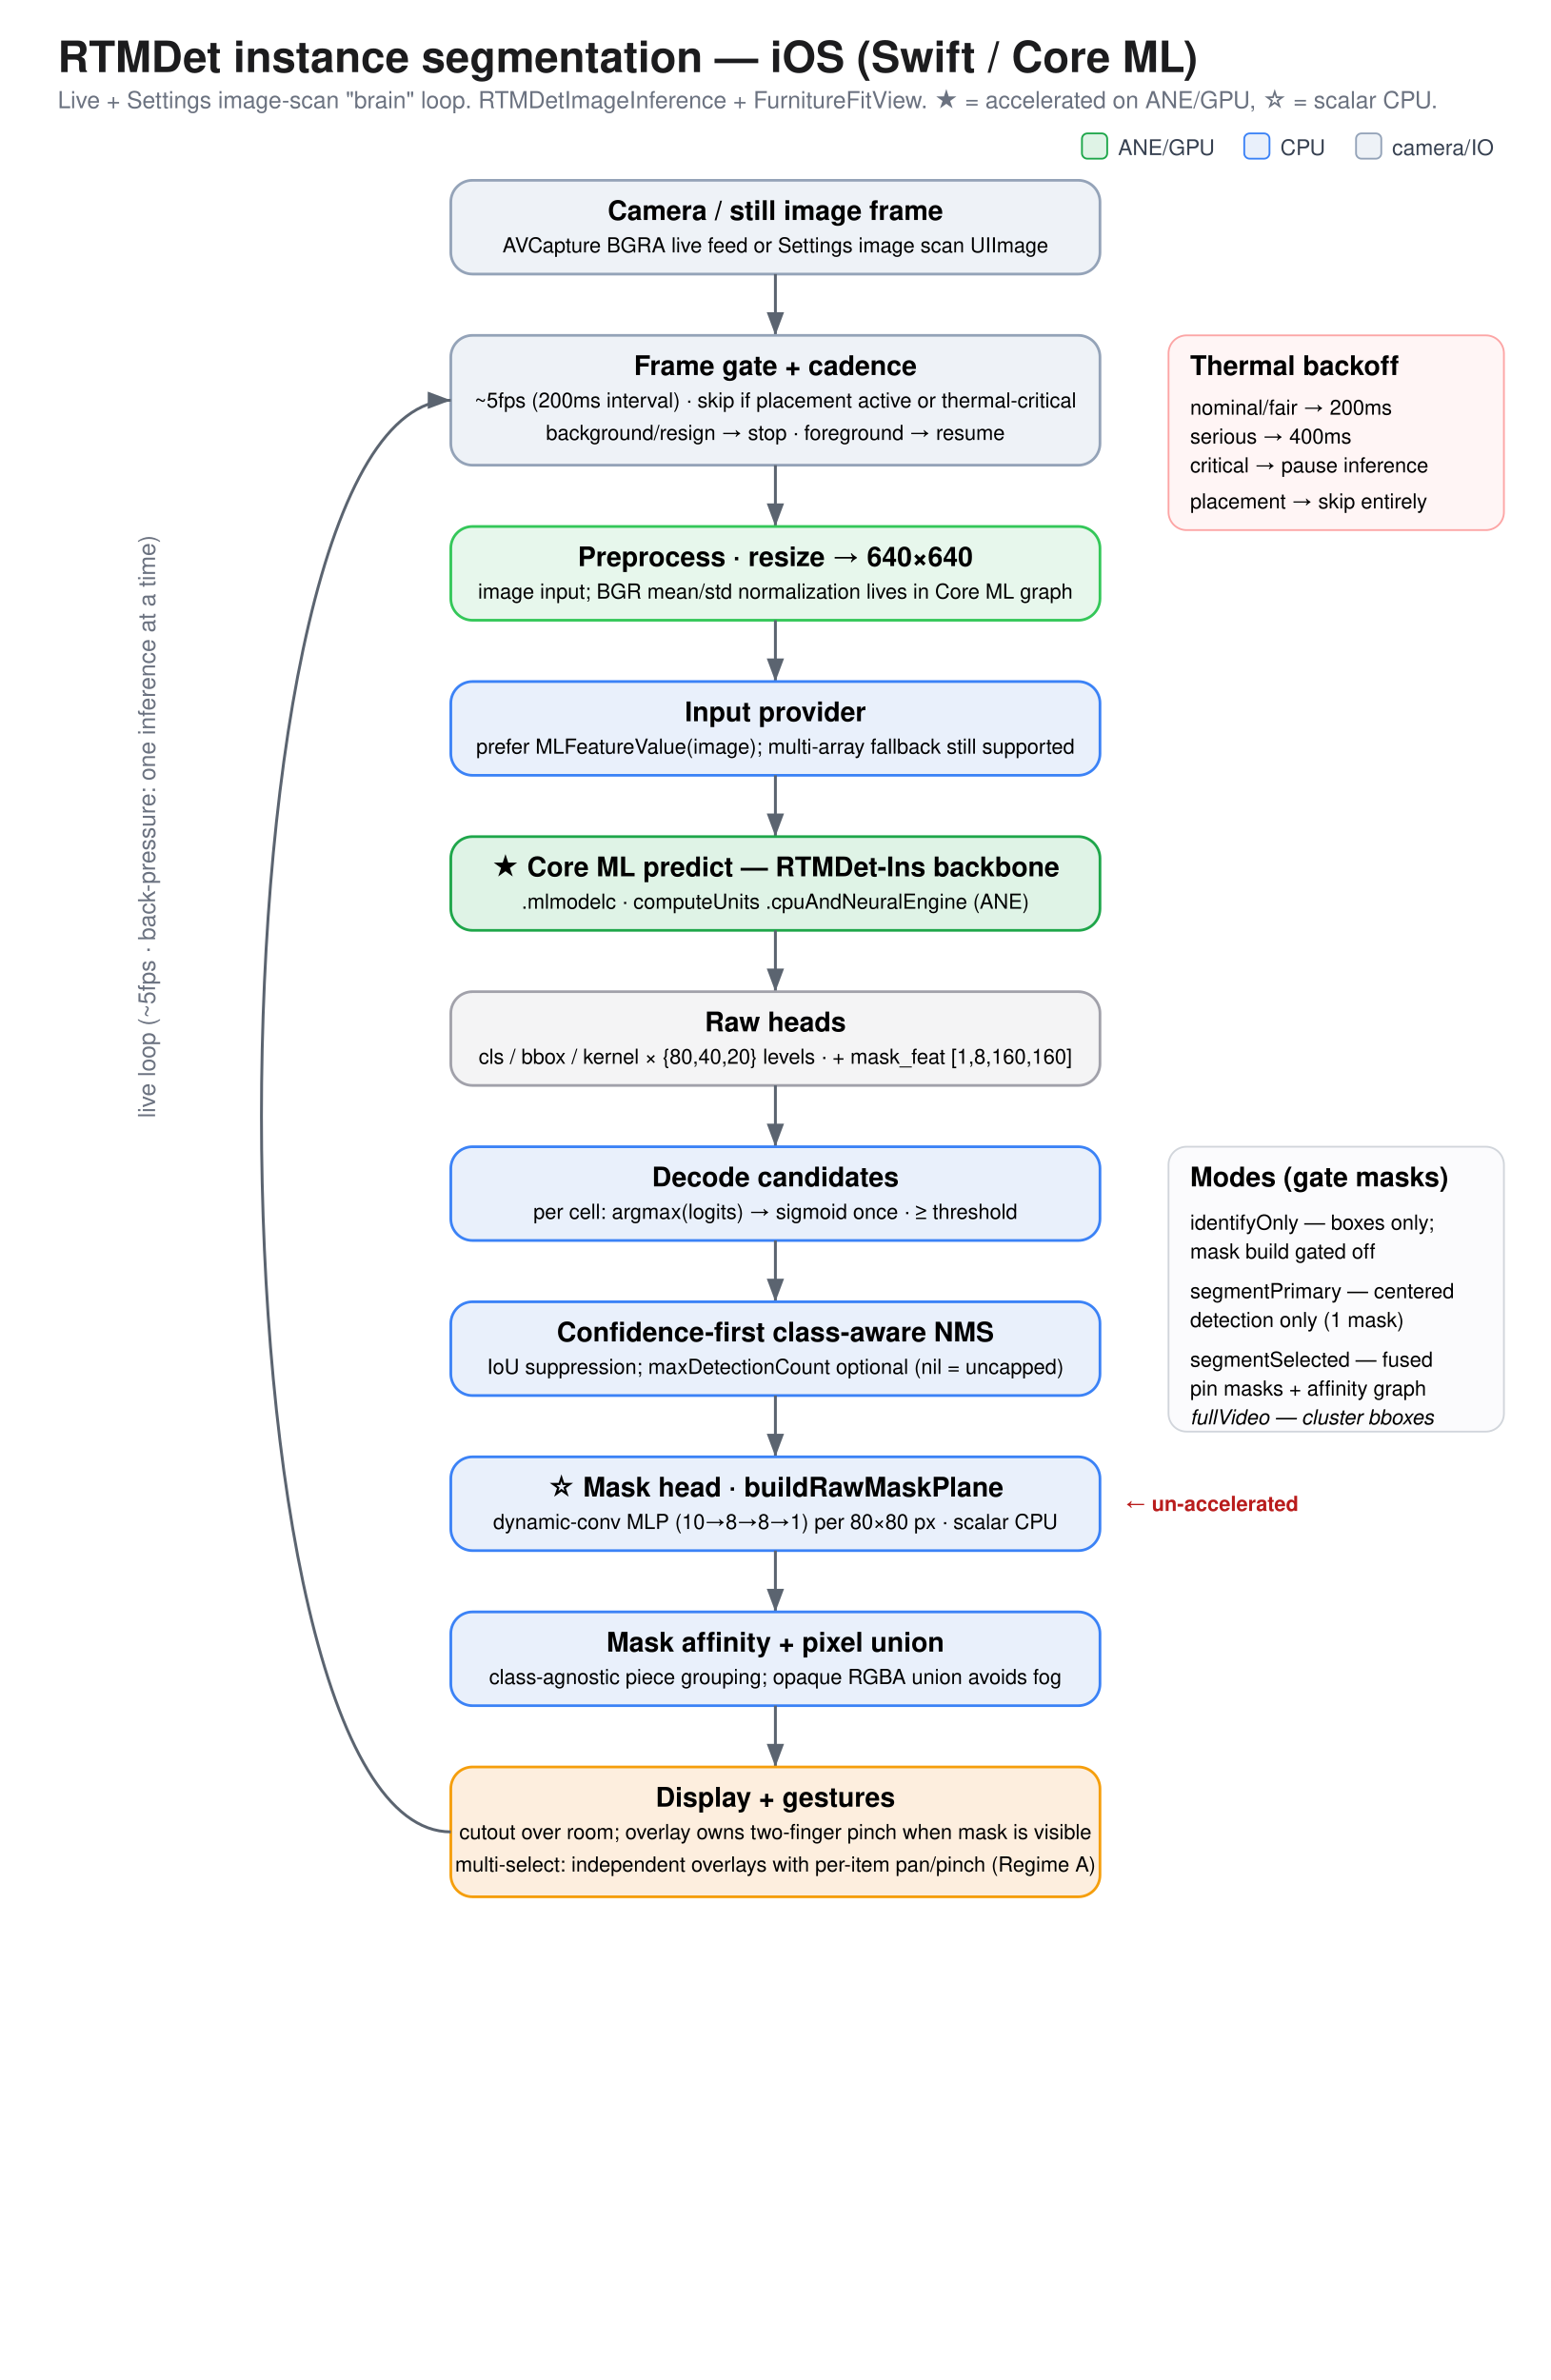
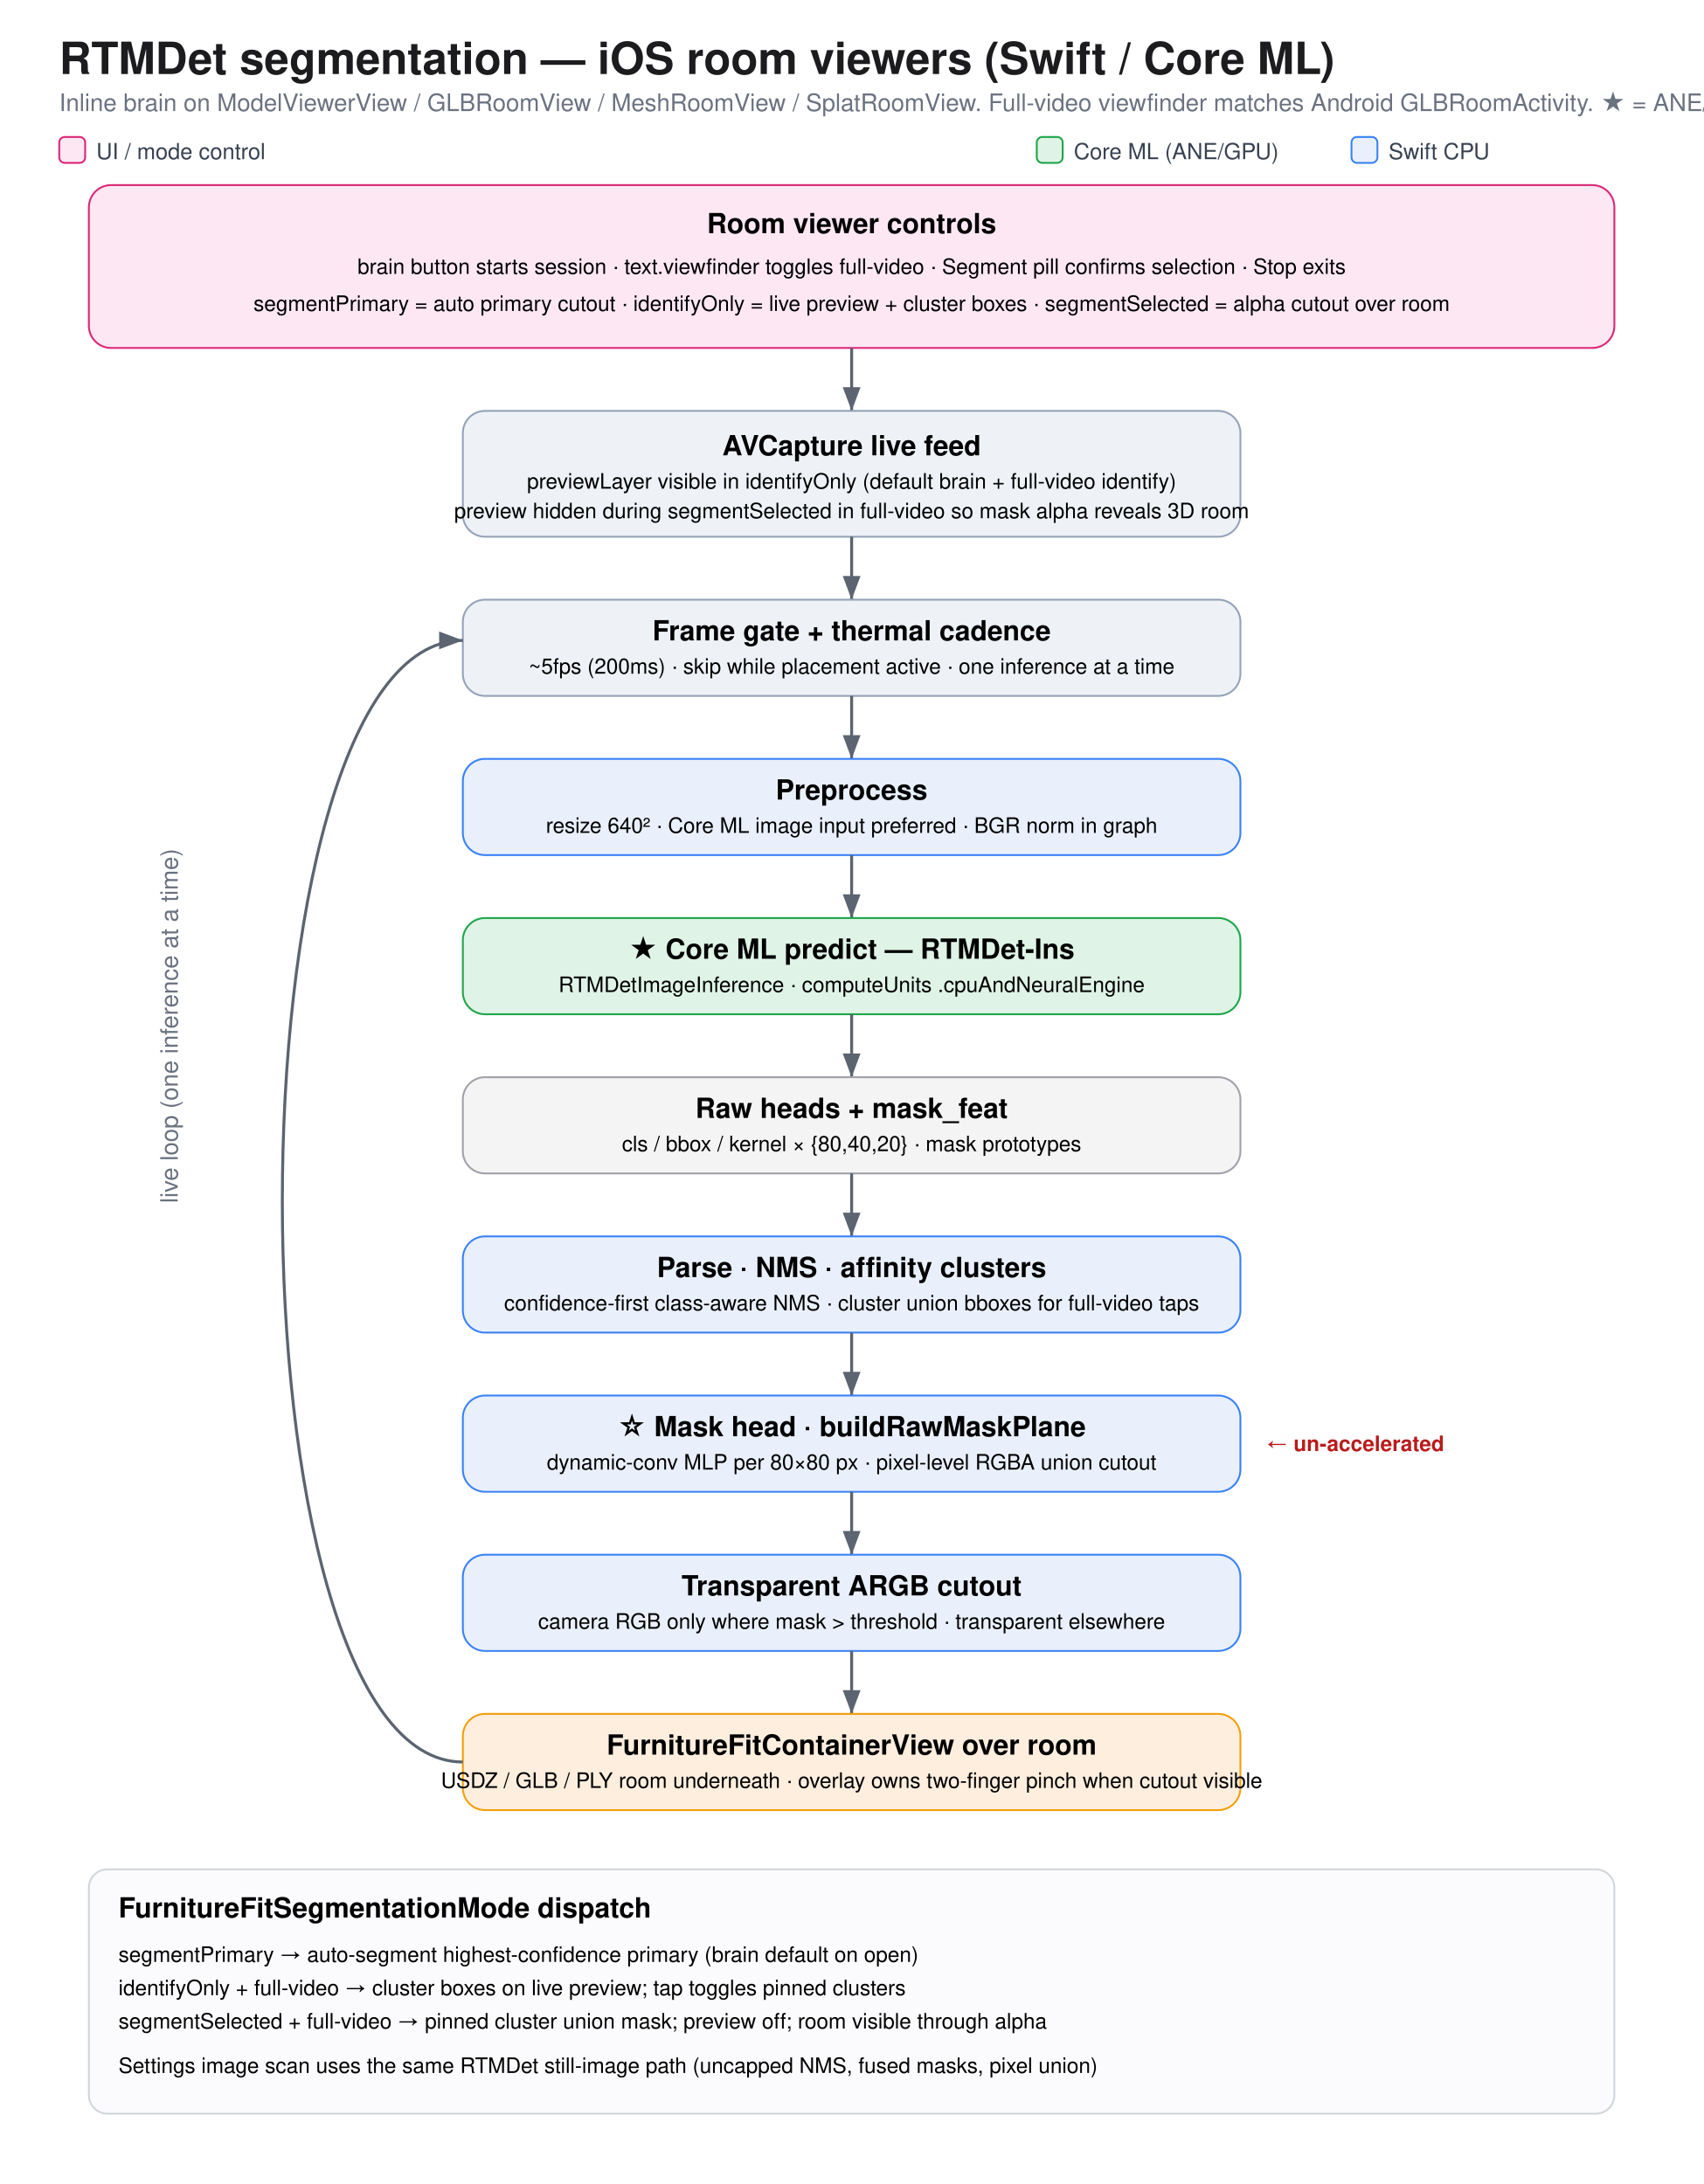
- <svg xmlns="http://www.w3.org/2000/svg" width="860" height="1320" viewBox="0 0 860 1320" font-family="-apple-system, Helvetica, Arial, sans-serif">
+ <svg xmlns="http://www.w3.org/2000/svg" width="920" height="1180" viewBox="0 0 920 1180" font-family="-apple-system, Helvetica, Arial, sans-serif">
  <defs>
    <marker id="arrow" markerWidth="10" markerHeight="10" refX="8" refY="3" orient="auto" markerUnits="strokeWidth">
      <path d="M0,0 L8,3 L0,6 Z" fill="#5b6470" />
    </marker>
    <style>
      .title{font-size:24px;font-weight:700;fill:#1c1c1e}
      .sub{font-size:13px;fill:#6b7280}
-       .box{rx:12;ry:12;stroke-width:1.5}
      .bt{font-size:15px;font-weight:600}
      .bs{font-size:11.5px}
+       .ui{fill:#fce7f3;stroke:#db2777}
      .cam{fill:#eef2f7;stroke:#94a3b8}
-       .gpu{fill:#e7f7ec;stroke:#34c759}
      .ane{fill:#dff3e6;stroke:#1ea64a}
      .cpu{fill:#e9f0fb;stroke:#3b82f6}
      .data{fill:#f4f4f5;stroke:#a1a1aa}
      .disp{fill:#fdeede;stroke:#f59e0b}
      .star{fill:#b91c1c;font-size:11.5px;font-weight:700}
      .edge{stroke:#5b6470;stroke-width:1.6;fill:none}
      .legtxt{font-size:12px;fill:#374151}
    </style>
  </defs>
-   <text x="32" y="40" class="title">RTMDet instance segmentation — iOS (Swift / Core ML)</text>
-   <text x="32" y="60" class="sub">Live + Settings image-scan "brain" loop. RTMDetImageInference + FurnitureFitView. ★ = accelerated on ANE/GPU, ☆ = scalar CPU.</text>
-   <rect x="600" y="74" width="14" height="14" rx="3" class="ane" />
-   <text x="620" y="86" class="legtxt">ANE/GPU</text>
-   <rect x="690" y="74" width="14" height="14" rx="3" class="cpu" />
-   <text x="710" y="86" class="legtxt">CPU</text>
-   <rect x="752" y="74" width="14" height="14" rx="3" class="cam" />
-   <text x="772" y="86" class="legtxt">camera/IO</text>
+   <text x="32" y="40" class="title">RTMDet segmentation — iOS room viewers (Swift / Core ML)</text>
+   <text x="32" y="60" class="sub">Inline brain on ModelViewerView / GLBRoomView / MeshRoomView / SplatRoomView. Full-video viewfinder matches Android GLBRoomActivity. ★ = ANE/GPU, ☆ = CPU.</text>
+   <rect x="560" y="74" width="14" height="14" rx="3" class="ane" />
+   <text x="580" y="86" class="legtxt">Core ML (ANE/GPU)</text>
+   <rect x="730" y="74" width="14" height="14" rx="3" class="cpu" />
+   <text x="750" y="86" class="legtxt">Swift CPU</text>
+   <rect x="32" y="74" width="14" height="14" rx="3" class="ui" />
+   <text x="52" y="86" class="legtxt">UI / mode control</text>
  <g>
-     <rect x="250" y="100" width="360" height="52" class="box cam" />
-     <text x="430" y="122" text-anchor="middle" class="bt">Camera / still image frame</text>
-     <text x="430" y="140" text-anchor="middle" class="bs">AVCapture BGRA live feed or Settings image scan UIImage</text>
+     <rect x="48" y="100" width="824" height="88" rx="12" class="ui" />
+     <text x="460" y="126" text-anchor="middle" class="bt">Room viewer controls</text>
+     <text x="460" y="148" text-anchor="middle" class="bs">brain button starts session · text.viewfinder toggles full-video · Segment pill confirms selection · Stop exits</text>
+     <text x="460" y="168" text-anchor="middle" class="bs">segmentPrimary = auto primary cutout · identifyOnly = live preview + cluster boxes · segmentSelected = alpha cutout over room</text>
  </g>
-   <path class="edge" d="M430,152 L430,186" marker-end="url(#arrow)" />
+   <path class="edge" d="M460,188 L460,222" marker-end="url(#arrow)" />
  <g>
-     <rect x="250" y="186" width="360" height="72" class="box cam" />
-     <text x="430" y="208" text-anchor="middle" class="bt">Frame gate + cadence</text>
-     <text x="430" y="226" text-anchor="middle" class="bs">~5fps (200ms interval) · skip if placement active or thermal-critical</text>
-     <text x="430" y="244" text-anchor="middle" class="bs">background/resign → stop · foreground → resume</text>
+     <rect x="250" y="222" width="420" height="68" rx="12" class="cam" />
+     <text x="460" y="246" text-anchor="middle" class="bt">AVCapture live feed</text>
+     <text x="460" y="264" text-anchor="middle" class="bs">previewLayer visible in identifyOnly (default brain + full-video identify)</text>
+     <text x="460" y="280" text-anchor="middle" class="bs">preview hidden during segmentSelected in full-video so mask alpha reveals 3D room</text>
  </g>
-   <path class="edge" d="M430,258 L430,292" marker-end="url(#arrow)" />
+   <path class="edge" d="M460,290 L460,324" marker-end="url(#arrow)" />
  <g>
-     <rect x="250" y="292" width="360" height="52" class="box gpu" />
-     <text x="430" y="314" text-anchor="middle" class="bt">Preprocess · resize → 640×640</text>
-     <text x="430" y="332" text-anchor="middle" class="bs">image input; BGR mean/std normalization lives in Core ML graph</text>
+     <rect x="250" y="324" width="420" height="52" rx="12" class="cam" />
+     <text x="460" y="346" text-anchor="middle" class="bt">Frame gate + thermal cadence</text>
+     <text x="460" y="364" text-anchor="middle" class="bs">~5fps (200ms) · skip while placement active · one inference at a time</text>
  </g>
-   <path class="edge" d="M430,344 L430,378" marker-end="url(#arrow)" />
+   <path class="edge" d="M460,376 L460,410" marker-end="url(#arrow)" />
  <g>
-     <rect x="250" y="378" width="360" height="52" class="box cpu" />
-     <text x="430" y="400" text-anchor="middle" class="bt">Input provider</text>
-     <text x="430" y="418" text-anchor="middle" class="bs">prefer MLFeatureValue(image); multi-array fallback still supported</text>
+     <rect x="250" y="410" width="420" height="52" rx="12" class="cpu" />
+     <text x="460" y="432" text-anchor="middle" class="bt">Preprocess</text>
+     <text x="460" y="450" text-anchor="middle" class="bs">resize 640² · Core ML image input preferred · BGR norm in graph</text>
  </g>
-   <path class="edge" d="M430,430 L430,464" marker-end="url(#arrow)" />
+   <path class="edge" d="M460,462 L460,496" marker-end="url(#arrow)" />
  <g>
-     <rect x="250" y="464" width="360" height="52" class="box ane" />
-     <text x="430" y="486" text-anchor="middle" class="bt">★ Core ML predict — RTMDet-Ins backbone</text>
-     <text x="430" y="504" text-anchor="middle" class="bs">.mlmodelc · computeUnits .cpuAndNeuralEngine (ANE)</text>
+     <rect x="250" y="496" width="420" height="52" rx="12" class="ane" />
+     <text x="460" y="518" text-anchor="middle" class="bt">★ Core ML predict — RTMDet-Ins</text>
+     <text x="460" y="536" text-anchor="middle" class="bs">RTMDetImageInference · computeUnits .cpuAndNeuralEngine</text>
  </g>
-   <path class="edge" d="M430,516 L430,550" marker-end="url(#arrow)" />
+   <path class="edge" d="M460,548 L460,582" marker-end="url(#arrow)" />
  <g>
-     <rect x="250" y="550" width="360" height="52" class="box data" />
-     <text x="430" y="572" text-anchor="middle" class="bt">Raw heads</text>
-     <text x="430" y="590" text-anchor="middle" class="bs">cls / bbox / kernel × {80,40,20} levels · + mask_feat [1,8,160,160]</text>
+     <rect x="250" y="582" width="420" height="52" rx="12" class="data" />
+     <text x="460" y="604" text-anchor="middle" class="bt">Raw heads + mask_feat</text>
+     <text x="460" y="622" text-anchor="middle" class="bs">cls / bbox / kernel × {80,40,20} · mask prototypes</text>
  </g>
-   <path class="edge" d="M430,602 L430,636" marker-end="url(#arrow)" />
+   <path class="edge" d="M460,634 L460,668" marker-end="url(#arrow)" />
  <g>
-     <rect x="250" y="636" width="360" height="52" class="box cpu" />
-     <text x="430" y="658" text-anchor="middle" class="bt">Decode candidates</text>
-     <text x="430" y="676" text-anchor="middle" class="bs">per cell: argmax(logits) → sigmoid once · ≥ threshold</text>
+     <rect x="250" y="668" width="420" height="52" rx="12" class="cpu" />
+     <text x="460" y="690" text-anchor="middle" class="bt">Parse · NMS · affinity clusters</text>
+     <text x="460" y="708" text-anchor="middle" class="bs">confidence-first class-aware NMS · cluster union bboxes for full-video taps</text>
  </g>
-   <path class="edge" d="M430,688 L430,722" marker-end="url(#arrow)" />
+   <path class="edge" d="M460,720 L460,754" marker-end="url(#arrow)" />
  <g>
-     <rect x="250" y="722" width="360" height="52" class="box cpu" />
-     <text x="430" y="744" text-anchor="middle" class="bt">Confidence-first class-aware NMS</text>
-     <text x="430" y="762" text-anchor="middle" class="bs">IoU suppression; maxDetectionCount optional (nil = uncapped)</text>
+     <rect x="250" y="754" width="420" height="52" rx="12" class="cpu" />
+     <text x="460" y="776" text-anchor="middle" class="bt">☆ Mask head · buildRawMaskPlane</text>
+     <text x="460" y="794" text-anchor="middle" class="bs">dynamic-conv MLP per 80×80 px · pixel-level RGBA union cutout</text>
  </g>
-   <path class="edge" d="M430,774 L430,808" marker-end="url(#arrow)" />
+   <text x="684" y="784" class="star">← un-accelerated</text>
+   <path class="edge" d="M460,806 L460,840" marker-end="url(#arrow)" />
  <g>
-     <rect x="250" y="808" width="360" height="52" class="box cpu" />
-     <text x="430" y="830" text-anchor="middle" class="bt">☆ Mask head · buildRawMaskPlane</text>
-     <text x="430" y="848" text-anchor="middle" class="bs">dynamic-conv MLP (10→8→8→1) per 80×80 px · scalar CPU</text>
+     <rect x="250" y="840" width="420" height="52" rx="12" class="cpu" />
+     <text x="460" y="862" text-anchor="middle" class="bt">Transparent ARGB cutout</text>
+     <text x="460" y="880" text-anchor="middle" class="bs">camera RGB only where mask &gt; threshold · transparent elsewhere</text>
  </g>
-   <text x="624" y="838" class="star">← un-accelerated</text>
-   <path class="edge" d="M430,860 L430,894" marker-end="url(#arrow)" />
+   <path class="edge" d="M460,892 L460,926" marker-end="url(#arrow)" />
  <g>
-     <rect x="250" y="894" width="360" height="52" class="box cpu" />
-     <text x="430" y="916" text-anchor="middle" class="bt">Mask affinity + pixel union</text>
-     <text x="430" y="934" text-anchor="middle" class="bs">class-agnostic piece grouping; opaque RGBA union avoids fog</text>
+     <rect x="250" y="926" width="420" height="52" rx="12" class="disp" />
+     <text x="460" y="948" text-anchor="middle" class="bt">FurnitureFitContainerView over room</text>
+     <text x="460" y="966" text-anchor="middle" class="bs">USDZ / GLB / PLY room underneath · overlay owns two-finger pinch when cutout visible</text>
  </g>
-   <path class="edge" d="M430,946 L430,980" marker-end="url(#arrow)" />
+   <path class="edge" d="M250,952 C120,952 120,346 250,346" marker-end="url(#arrow)" />
+   <text x="96" y="650" transform="rotate(-90 96,650)" class="sub">live loop (one inference at a time)</text>
  <g>
-     <rect x="250" y="980" width="360" height="72" class="box disp" />
-     <text x="430" y="1002" text-anchor="middle" class="bt">Display + gestures</text>
-     <text x="430" y="1020" text-anchor="middle" class="bs">cutout over room; overlay owns two-finger pinch when mask is visible</text>
-     <text x="430" y="1038" text-anchor="middle" class="bs">multi-select: independent overlays with per-item pan/pinch (Regime A)</text>
-   </g>
-   <path class="edge" d="M250,1016 C110,1016 110,222 250,222" marker-end="url(#arrow)" />
-   <text x="86" y="620" transform="rotate(-90 86,620)" class="sub">live loop (~5fps · back-pressure: one inference at a time)</text>
-   <g>
-     <rect x="648" y="636" width="186" height="158" rx="10" fill="#fbfbfd" stroke="#d1d5db" />
-     <text x="660" y="658" class="bt" font-size="13">Modes (gate masks)</text>
-     <text x="660" y="682" class="bs">identifyOnly — boxes only;</text>
-     <text x="660" y="698" class="bs">mask build gated off</text>
-     <text x="660" y="720" class="bs">segmentPrimary — centered</text>
-     <text x="660" y="736" class="bs">detection only (1 mask)</text>
-     <text x="660" y="758" class="bs">segmentSelected — fused</text>
-     <text x="660" y="774" class="bs">pin masks + affinity graph</text>
-     <text x="660" y="790" class="bs" font-style="italic">fullVideo — cluster bboxes</text>
-   </g>
-   <g>
-     <rect x="648" y="186" width="186" height="108" rx="10" fill="#fff5f5" stroke="#fca5a5" />
-     <text x="660" y="208" class="bt" font-size="13">Thermal backoff</text>
-     <text x="660" y="230" class="bs">nominal/fair → 200ms</text>
-     <text x="660" y="246" class="bs">serious → 400ms</text>
-     <text x="660" y="262" class="bs">critical → pause inference</text>
-     <text x="660" y="282" class="bs">placement → skip entirely</text>
+     <rect x="48" y="1010" width="824" height="132" rx="10" fill="#fbfbfd" stroke="#d1d5db" />
+     <text x="64" y="1036" class="bt" font-size="13">FurnitureFitSegmentationMode dispatch</text>
+     <text x="64" y="1060" class="bs">segmentPrimary → auto-segment highest-confidence primary (brain default on open)</text>
+     <text x="64" y="1078" class="bs">identifyOnly + full-video → cluster boxes on live preview; tap toggles pinned clusters</text>
+     <text x="64" y="1096" class="bs">segmentSelected + full-video → pinned cluster union mask; preview off; room visible through alpha</text>
+     <text x="64" y="1120" class="bs">Settings image scan uses the same RTMDet still-image path (uncapped NMS, fused masks, pixel union)</text>
  </g>
</svg>
